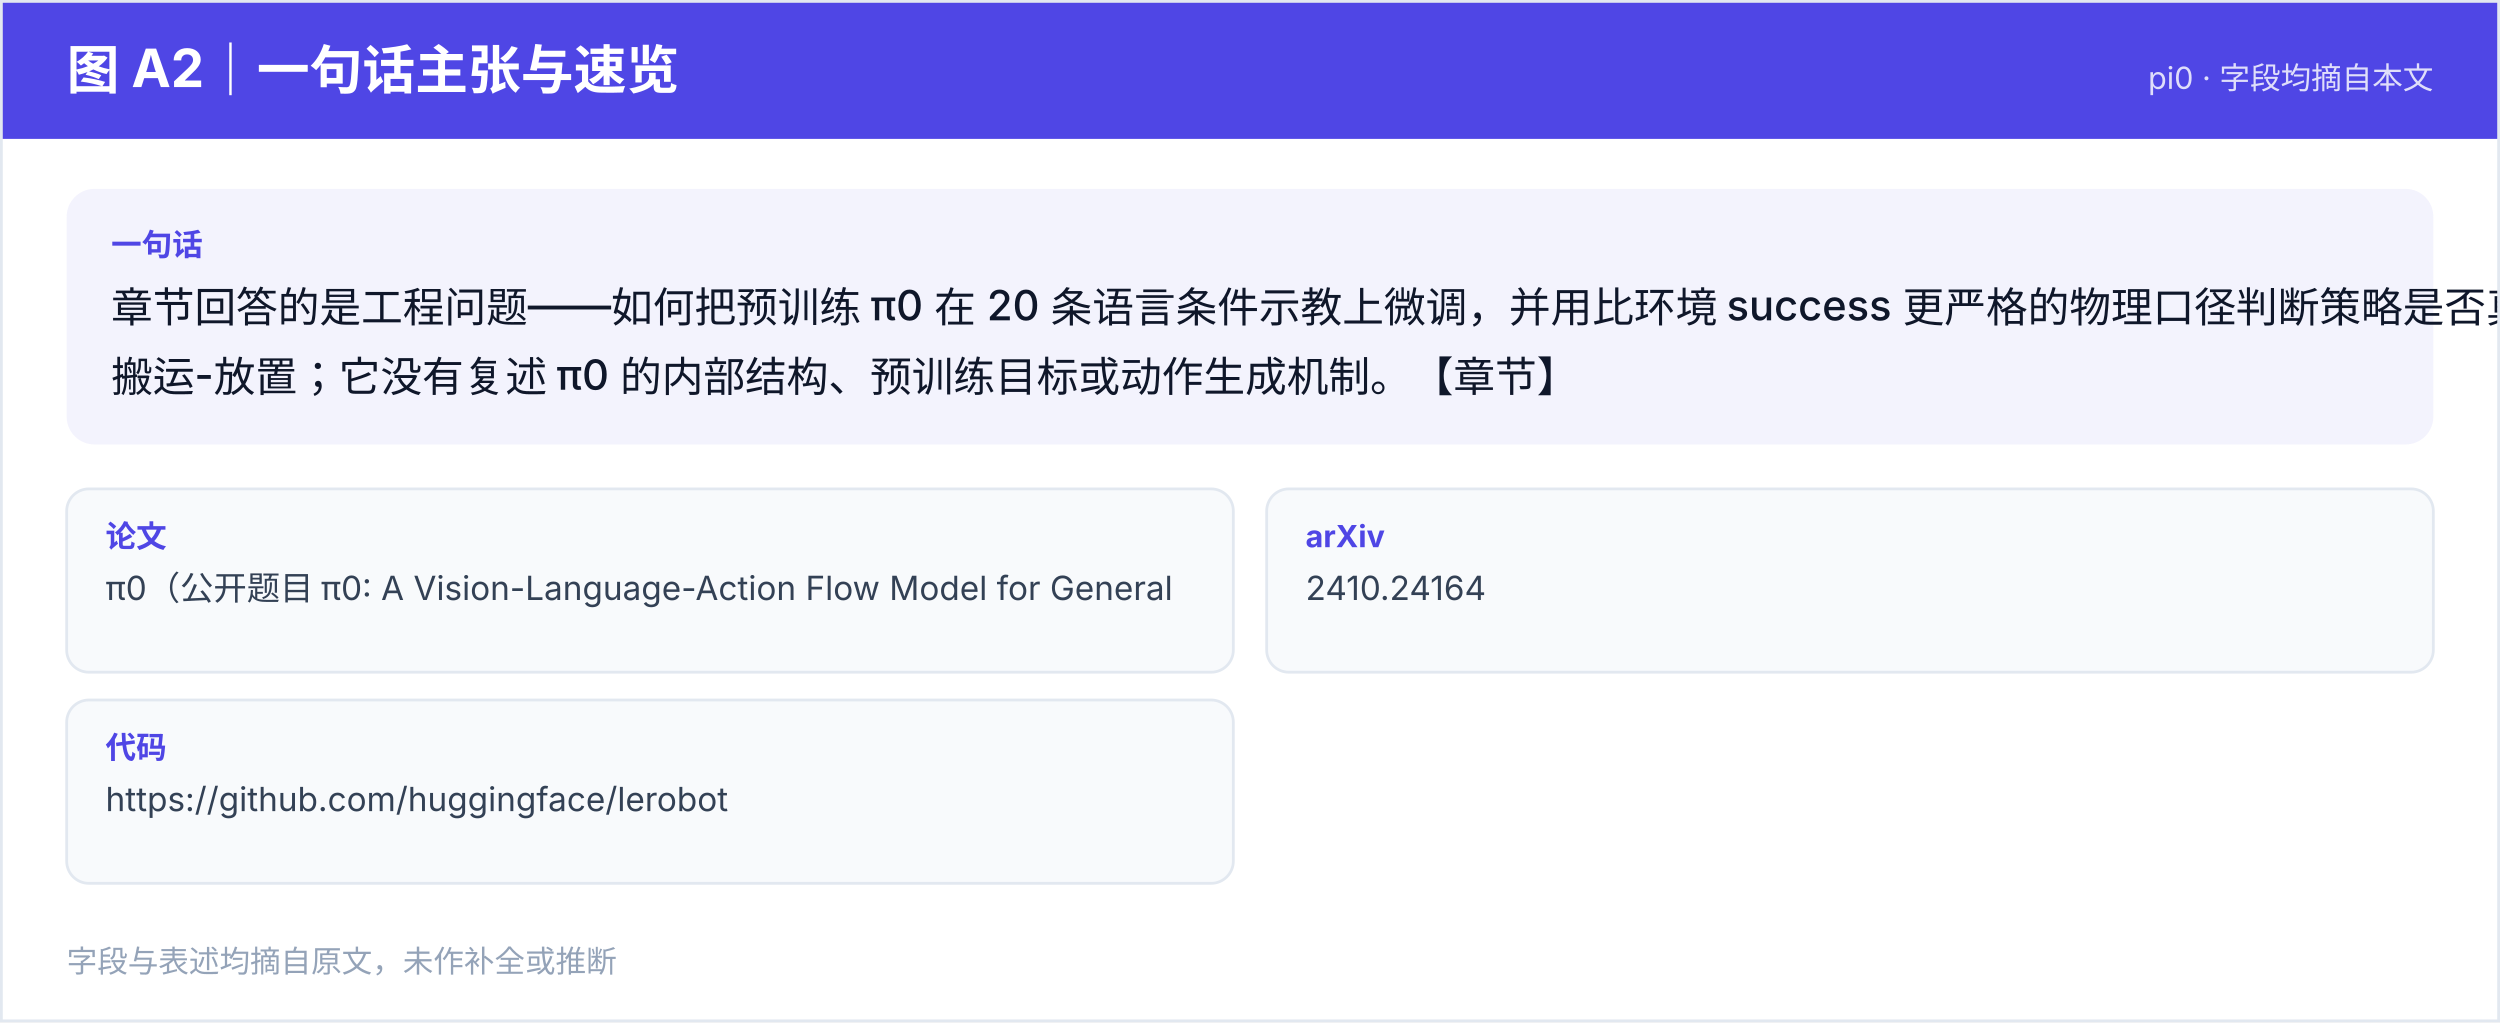
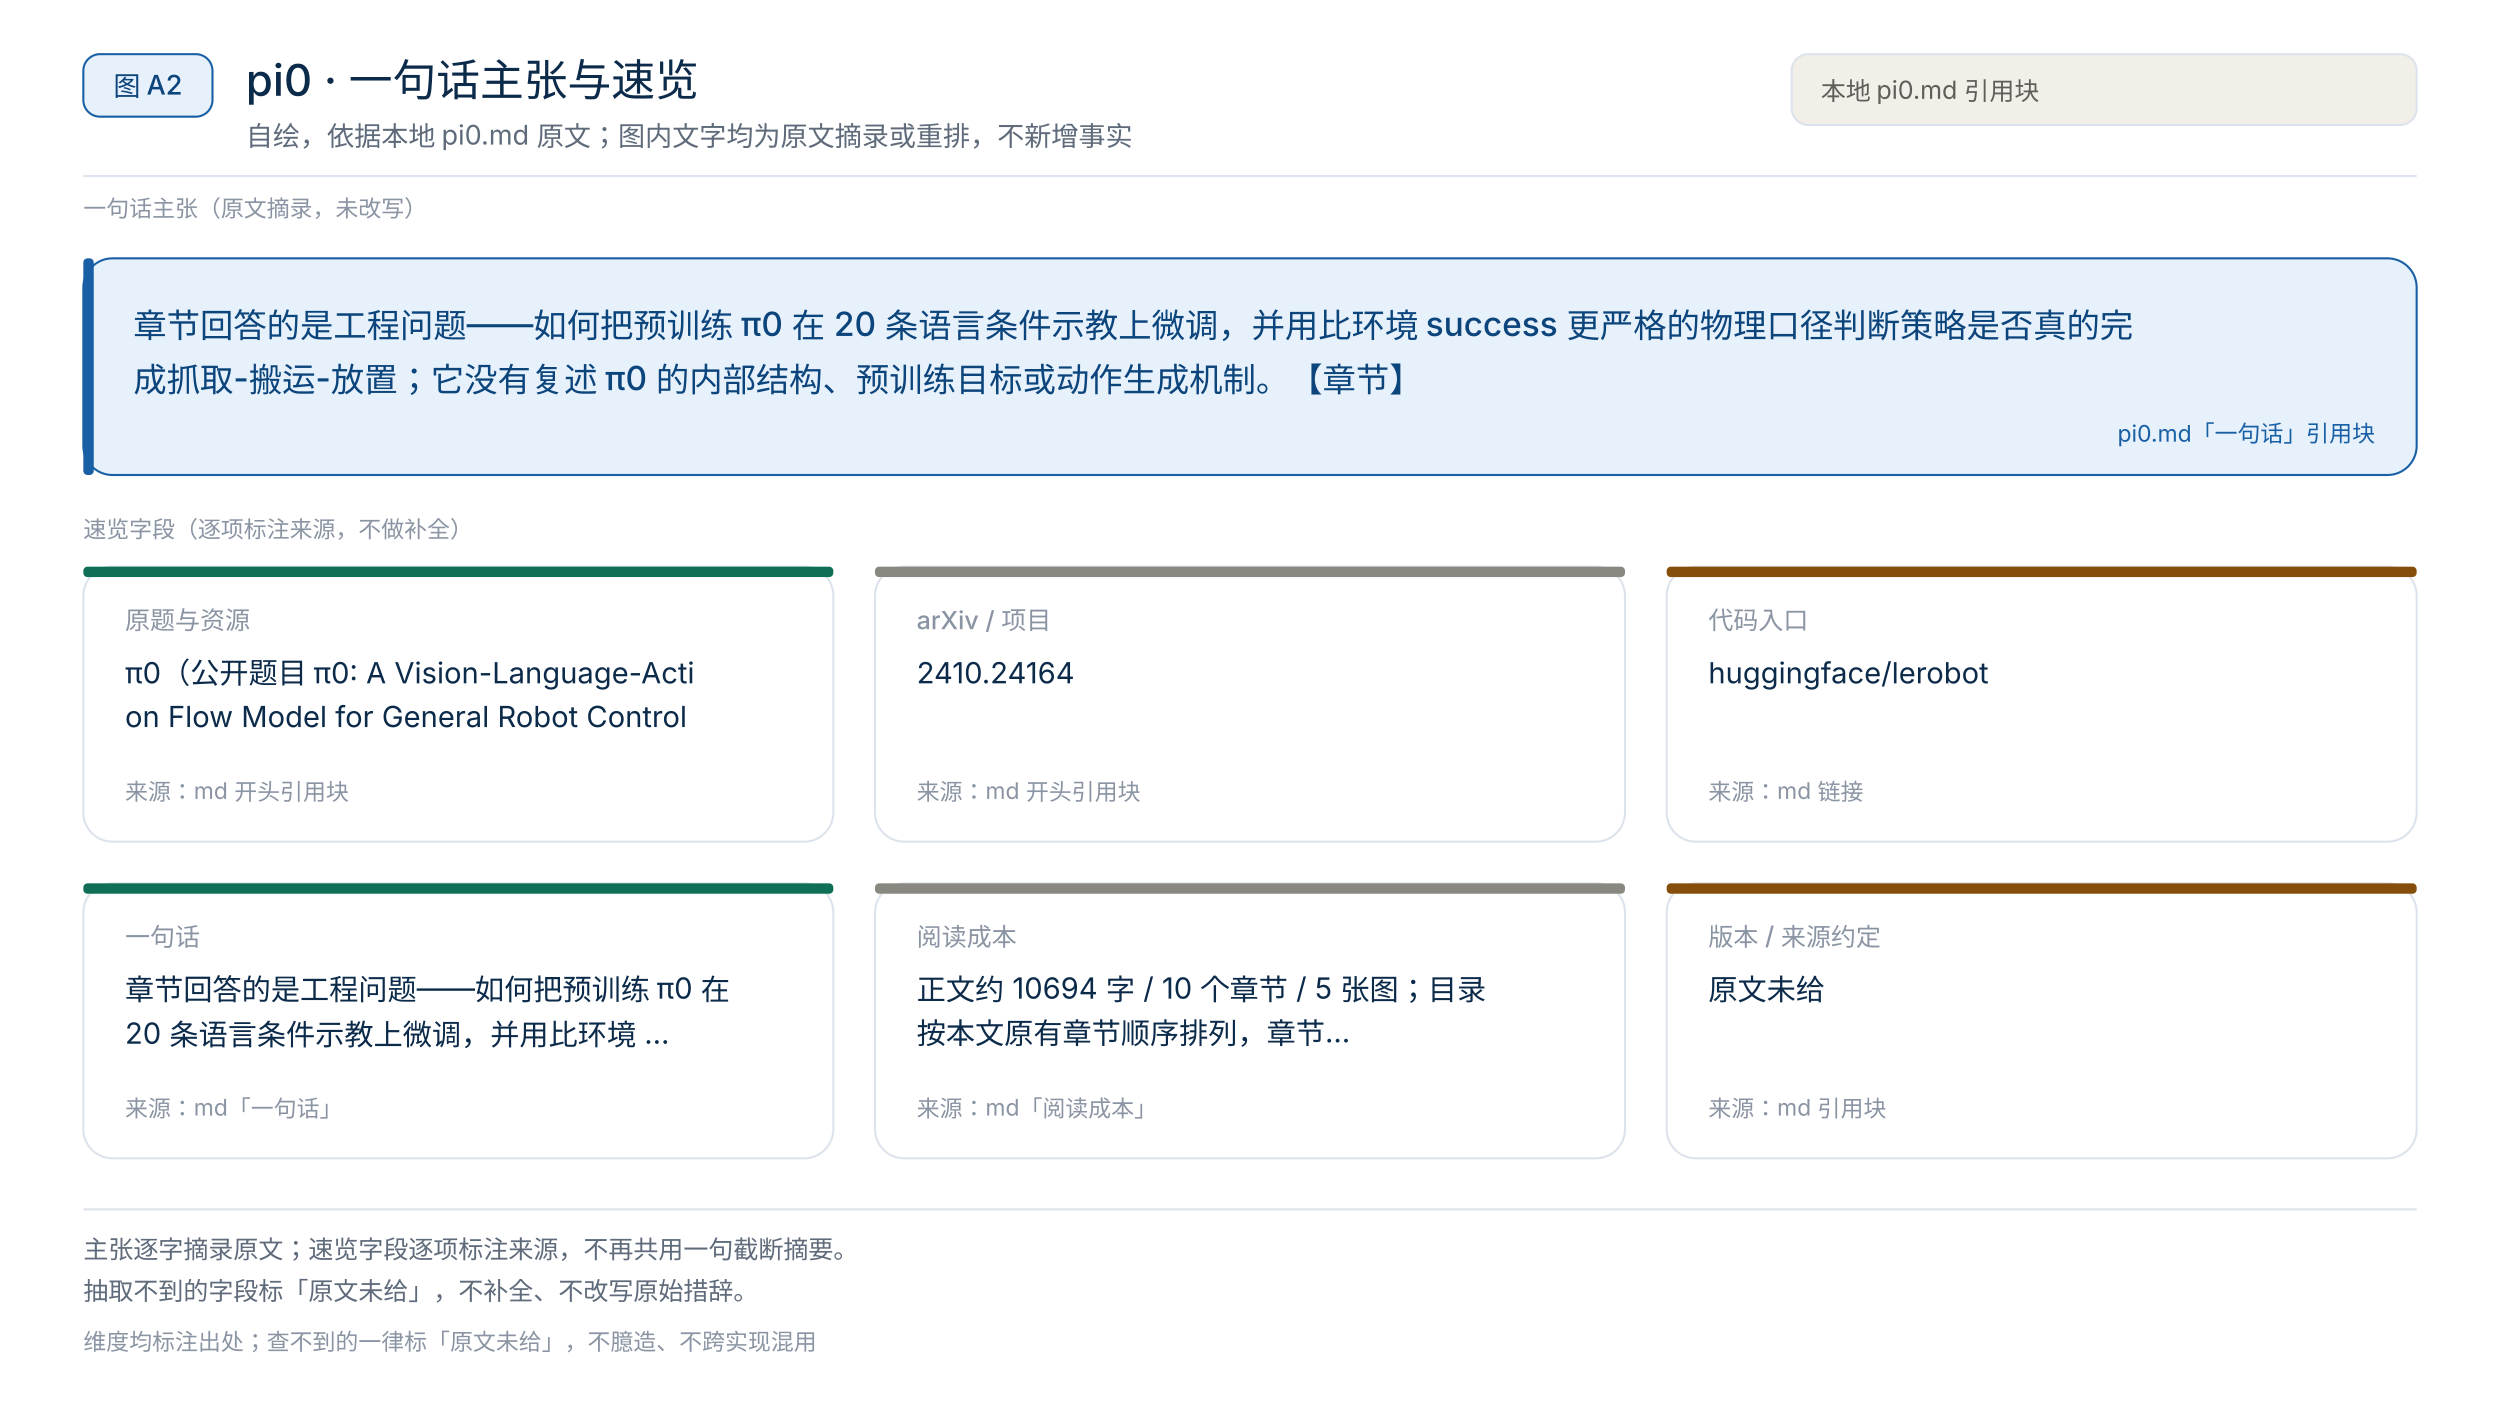
- <svg xmlns="http://www.w3.org/2000/svg" viewBox="0 0 900 368" width="900" height="368" font-family="PingFang SC, -apple-system, BlinkMacSystemFont, Microsoft YaHei, sans-serif">
-   <rect width="900" height="368" fill="#ffffff" />
-   <rect x="0" y="0" width="900" height="50" fill="#4f46e5" />
-   <text x="24" y="32" font-size="19" fill="#ffffff" font-weight="700" text-anchor="start">图 A2｜一句话主张与速览</text>
-   <text x="876" y="32" font-size="11" fill="#ffffff" font-weight="400" text-anchor="end" opacity="0.82">pi0 · 字段均摘自本文</text>
-   <rect x="24" y="68" width="852" height="92" rx="10" fill="#4f46e5" opacity="0.07" />
-   <text x="40" y="92" font-size="11" fill="#4f46e5" font-weight="700" text-anchor="start">一句话</text>
-   <text x="40" y="116" font-size="15" fill="#0f172a" font-weight="500" text-anchor="start">章节回答的是工程问题——如何把预训练 π0 在 20 条语言条件示教上微调，并用比环境 success 更严格的物理口径判断策略是否真的完成抓取-</text>
-   <text x="40" y="141" font-size="15" fill="#0f172a" font-weight="500" text-anchor="start">搬运-放置；它没有复述 π0 的内部结构、预训练目标或动作生成机制。【章节】</text>
-   <rect x="24" y="176" width="420" height="66" rx="8" fill="#f8fafc" stroke="#e2e8f0" />
-   <text x="38" y="197" font-size="11" fill="#4f46e5" font-weight="700" text-anchor="start">论文</text>
-   <text x="38" y="216" font-size="12" fill="#334155" font-weight="400" text-anchor="start">π0（公开题目 π0: A Vision-Language-Action Flow Model for General</text>
-   <rect x="456" y="176" width="420" height="66" rx="8" fill="#f8fafc" stroke="#e2e8f0" />
-   <text x="470" y="197" font-size="11" fill="#4f46e5" font-weight="700" text-anchor="start">arXiv</text>
-   <text x="470" y="216" font-size="12" fill="#334155" font-weight="400" text-anchor="start">2410.24164</text>
-   <rect x="24" y="252" width="420" height="66" rx="8" fill="#f8fafc" stroke="#e2e8f0" />
-   <text x="38" y="273" font-size="11" fill="#4f46e5" font-weight="700" text-anchor="start">代码</text>
-   <text x="38" y="292" font-size="12" fill="#334155" font-weight="400" text-anchor="start">https://github.com/huggingface/lerobot</text>
-   <text x="24" y="350" font-size="11" fill="#94a3b8" font-weight="400" text-anchor="start">字段与表述均摘自原文，未作补全或推断</text>
-   <rect x="0.5" y="0.5" width="899" height="367" fill="none" stroke="#e2e8f0" />
+ <svg xmlns="http://www.w3.org/2000/svg" width="1200" height="678" viewBox="0 0 1200 678" role="img">
+   <defs>
+     <marker id="arrow" viewBox="0 0 10 10" refX="8" refY="5" markerWidth="6" markerHeight="6" orient="auto-start-reverse">
+       <path d="M2 1L8 5L2 9" fill="none" stroke="#185FA5" stroke-width="1.6" stroke-linecap="round" stroke-linejoin="round" />
+     </marker>
+   </defs>
+   <rect x="0" y="0" width="1200" height="678" rx="0" fill="#FFFFFF" stroke="#FFFFFF" stroke-width="1" />
+   <text x="118" y="46" font-family="-apple-system,BlinkMacSystemFont,'PingFang SC','Microsoft YaHei',sans-serif" font-size="21" font-weight="500" fill="#0C2B4A" text-anchor="start">pi0 · 一句话主张与速览</text>
+   <text x="118" y="70" font-family="-apple-system,BlinkMacSystemFont,'PingFang SC','Microsoft YaHei',sans-serif" font-size="13" font-weight="400" fill="#5F6B7A" text-anchor="start">自绘，依据本地 pi0.md 原文；图内文字均为原文摘录或重排，不新增事实</text>
+   <rect x="40" y="84" width="1120" height="1" rx="0" fill="#DDE3EC" stroke="#DDE3EC" stroke-width="0" />
+   <rect x="860" y="26" width="300" height="34" rx="8" fill="#F1EFE8" stroke="#DDE3EC" stroke-width="1" />
+   <text x="874" y="48" font-family="-apple-system,BlinkMacSystemFont,'PingFang SC','Microsoft YaHei',sans-serif" font-size="12" font-weight="400" fill="#5F5E5A" text-anchor="start">本地 pi0.md 引用块</text>
+   <rect x="40" y="26" width="62" height="30" rx="8" fill="#E6F1FB" stroke="#185FA5" stroke-width="1" />
+   <text x="71" y="46" font-family="-apple-system,BlinkMacSystemFont,'PingFang SC','Microsoft YaHei',sans-serif" font-size="13" font-weight="500" fill="#0C447C" text-anchor="middle">图 A2</text>
+   <text x="40" y="104" font-family="-apple-system,BlinkMacSystemFont,'PingFang SC','Microsoft YaHei',sans-serif" font-size="11" font-weight="400" fill="#8A94A3" text-anchor="start">一句话主张（原文摘录，未改写）</text>
+   <rect x="40" y="124" width="1120" height="104" rx="14" fill="#E6F1FB" stroke="#185FA5" stroke-width="1" />
+   <rect x="40" y="124" width="5" height="104" rx="2" fill="#185FA5" stroke="#185FA5" stroke-width="0" />
+   <text x="64" y="162" font-family="-apple-system,BlinkMacSystemFont,'PingFang SC','Microsoft YaHei',sans-serif" font-size="16" font-weight="500" fill="#0C447C" text-anchor="start">章节回答的是工程问题——如何把预训练 π0 在 20 条语言条件示教上微调，并用比环境 success 更严格的物理口径判断策略是否真的完</text>
+   <text x="64" y="188" font-family="-apple-system,BlinkMacSystemFont,'PingFang SC','Microsoft YaHei',sans-serif" font-size="16" font-weight="500" fill="#0C447C" text-anchor="start">成抓取-搬运-放置；它没有复述 π0 的内部结构、预训练目标或动作生成机制。【章节】</text>
+   <text x="1140" y="212" font-family="-apple-system,BlinkMacSystemFont,'PingFang SC','Microsoft YaHei',sans-serif" font-size="11" font-weight="400" fill="#185FA5" text-anchor="end">pi0.md「一句话」引用块</text>
+   <text x="40" y="258" font-family="-apple-system,BlinkMacSystemFont,'PingFang SC','Microsoft YaHei',sans-serif" font-size="11" font-weight="400" fill="#8A94A3" text-anchor="start">速览字段（逐项标注来源，不做补全）</text>
+   <rect x="40" y="272" width="360" height="132" rx="14" fill="#FFFFFF" stroke="#DDE3EC" stroke-width="1" />
+   <rect x="40" y="272" width="360" height="5" rx="2" fill="#0F6E56" stroke="#0F6E56" stroke-width="0" />
+   <text x="60" y="302" font-family="-apple-system,BlinkMacSystemFont,'PingFang SC','Microsoft YaHei',sans-serif" font-size="12" font-weight="500" fill="#8A94A3" text-anchor="start">原题与资源</text>
+   <text x="60" y="328" font-family="-apple-system,BlinkMacSystemFont,'PingFang SC','Microsoft YaHei',sans-serif" font-size="14" font-weight="400" fill="#0C2B4A" text-anchor="start">π0（公开题目 π0: A Vision-Language-Acti</text>
+   <text x="60" y="349" font-family="-apple-system,BlinkMacSystemFont,'PingFang SC','Microsoft YaHei',sans-serif" font-size="14" font-weight="400" fill="#0C2B4A" text-anchor="start">on Flow Model for General Robot Control</text>
+   <text x="60" y="384" font-family="-apple-system,BlinkMacSystemFont,'PingFang SC','Microsoft YaHei',sans-serif" font-size="11" font-weight="400" fill="#8A94A3" text-anchor="start">来源：md 开头引用块</text>
+   <rect x="420" y="272" width="360" height="132" rx="14" fill="#FFFFFF" stroke="#DDE3EC" stroke-width="1" />
+   <rect x="420" y="272" width="360" height="5" rx="2" fill="#888780" stroke="#888780" stroke-width="0" />
+   <text x="440" y="302" font-family="-apple-system,BlinkMacSystemFont,'PingFang SC','Microsoft YaHei',sans-serif" font-size="12" font-weight="500" fill="#8A94A3" text-anchor="start">arXiv / 项目</text>
+   <text x="440" y="328" font-family="-apple-system,BlinkMacSystemFont,'PingFang SC','Microsoft YaHei',sans-serif" font-size="14" font-weight="400" fill="#0C2B4A" text-anchor="start">2410.24164</text>
+   <text x="440" y="384" font-family="-apple-system,BlinkMacSystemFont,'PingFang SC','Microsoft YaHei',sans-serif" font-size="11" font-weight="400" fill="#8A94A3" text-anchor="start">来源：md 开头引用块</text>
+   <rect x="800" y="272" width="360" height="132" rx="14" fill="#FFFFFF" stroke="#DDE3EC" stroke-width="1" />
+   <rect x="800" y="272" width="360" height="5" rx="2" fill="#854F0B" stroke="#854F0B" stroke-width="0" />
+   <text x="820" y="302" font-family="-apple-system,BlinkMacSystemFont,'PingFang SC','Microsoft YaHei',sans-serif" font-size="12" font-weight="500" fill="#8A94A3" text-anchor="start">代码入口</text>
+   <text x="820" y="328" font-family="-apple-system,BlinkMacSystemFont,'PingFang SC','Microsoft YaHei',sans-serif" font-size="14" font-weight="400" fill="#0C2B4A" text-anchor="start">huggingface/lerobot</text>
+   <text x="820" y="384" font-family="-apple-system,BlinkMacSystemFont,'PingFang SC','Microsoft YaHei',sans-serif" font-size="11" font-weight="400" fill="#8A94A3" text-anchor="start">来源：md 链接</text>
+   <rect x="40" y="424" width="360" height="132" rx="14" fill="#FFFFFF" stroke="#DDE3EC" stroke-width="1" />
+   <rect x="40" y="424" width="360" height="5" rx="2" fill="#0F6E56" stroke="#0F6E56" stroke-width="0" />
+   <text x="60" y="454" font-family="-apple-system,BlinkMacSystemFont,'PingFang SC','Microsoft YaHei',sans-serif" font-size="12" font-weight="500" fill="#8A94A3" text-anchor="start">一句话</text>
+   <text x="60" y="480" font-family="-apple-system,BlinkMacSystemFont,'PingFang SC','Microsoft YaHei',sans-serif" font-size="14" font-weight="400" fill="#0C2B4A" text-anchor="start">章节回答的是工程问题——如何把预训练 π0 在</text>
+   <text x="60" y="501" font-family="-apple-system,BlinkMacSystemFont,'PingFang SC','Microsoft YaHei',sans-serif" font-size="14" font-weight="400" fill="#0C2B4A" text-anchor="start"> 20 条语言条件示教上微调，并用比环境 …</text>
+   <text x="60" y="536" font-family="-apple-system,BlinkMacSystemFont,'PingFang SC','Microsoft YaHei',sans-serif" font-size="11" font-weight="400" fill="#8A94A3" text-anchor="start">来源：md「一句话」</text>
+   <rect x="420" y="424" width="360" height="132" rx="14" fill="#FFFFFF" stroke="#DDE3EC" stroke-width="1" />
+   <rect x="420" y="424" width="360" height="5" rx="2" fill="#888780" stroke="#888780" stroke-width="0" />
+   <text x="440" y="454" font-family="-apple-system,BlinkMacSystemFont,'PingFang SC','Microsoft YaHei',sans-serif" font-size="12" font-weight="500" fill="#8A94A3" text-anchor="start">阅读成本</text>
+   <text x="440" y="480" font-family="-apple-system,BlinkMacSystemFont,'PingFang SC','Microsoft YaHei',sans-serif" font-size="14" font-weight="400" fill="#0C2B4A" text-anchor="start">正文约 10694 字 / 10 个章节 / 5 张图；目录</text>
+   <text x="440" y="501" font-family="-apple-system,BlinkMacSystemFont,'PingFang SC','Microsoft YaHei',sans-serif" font-size="14" font-weight="400" fill="#0C2B4A" text-anchor="start">按本文原有章节顺序排列，章节…</text>
+   <text x="440" y="536" font-family="-apple-system,BlinkMacSystemFont,'PingFang SC','Microsoft YaHei',sans-serif" font-size="11" font-weight="400" fill="#8A94A3" text-anchor="start">来源：md「阅读成本」</text>
+   <rect x="800" y="424" width="360" height="132" rx="14" fill="#FFFFFF" stroke="#DDE3EC" stroke-width="1" />
+   <rect x="800" y="424" width="360" height="5" rx="2" fill="#854F0B" stroke="#854F0B" stroke-width="0" />
+   <text x="820" y="454" font-family="-apple-system,BlinkMacSystemFont,'PingFang SC','Microsoft YaHei',sans-serif" font-size="12" font-weight="500" fill="#8A94A3" text-anchor="start">版本 / 来源约定</text>
+   <text x="820" y="480" font-family="-apple-system,BlinkMacSystemFont,'PingFang SC','Microsoft YaHei',sans-serif" font-size="14" font-weight="400" fill="#0C2B4A" text-anchor="start">原文未给</text>
+   <text x="820" y="536" font-family="-apple-system,BlinkMacSystemFont,'PingFang SC','Microsoft YaHei',sans-serif" font-size="11" font-weight="400" fill="#8A94A3" text-anchor="start">来源：md 引用块</text>
+   <rect x="40" y="580" width="1120" height="1" rx="0" fill="#DDE3EC" stroke="#DDE3EC" stroke-width="0" />
+   <text x="40" y="604" font-family="-apple-system,BlinkMacSystemFont,'PingFang SC','Microsoft YaHei',sans-serif" font-size="12" font-weight="400" fill="#5F6B7A" text-anchor="start">主张逐字摘录原文；速览字段逐项标注来源，不再共用一句截断摘要。</text>
+   <text x="40" y="624" font-family="-apple-system,BlinkMacSystemFont,'PingFang SC','Microsoft YaHei',sans-serif" font-size="12" font-weight="400" fill="#5F6B7A" text-anchor="start">抽取不到的字段标「原文未给」，不补全、不改写原始措辞。</text>
+   <text x="40" y="648" font-family="-apple-system,BlinkMacSystemFont,'PingFang SC','Microsoft YaHei',sans-serif" font-size="11" font-weight="400" fill="#8A94A3" text-anchor="start">维度均标注出处；查不到的一律标「原文未给」，不臆造、不跨实现混用</text>
</svg>
